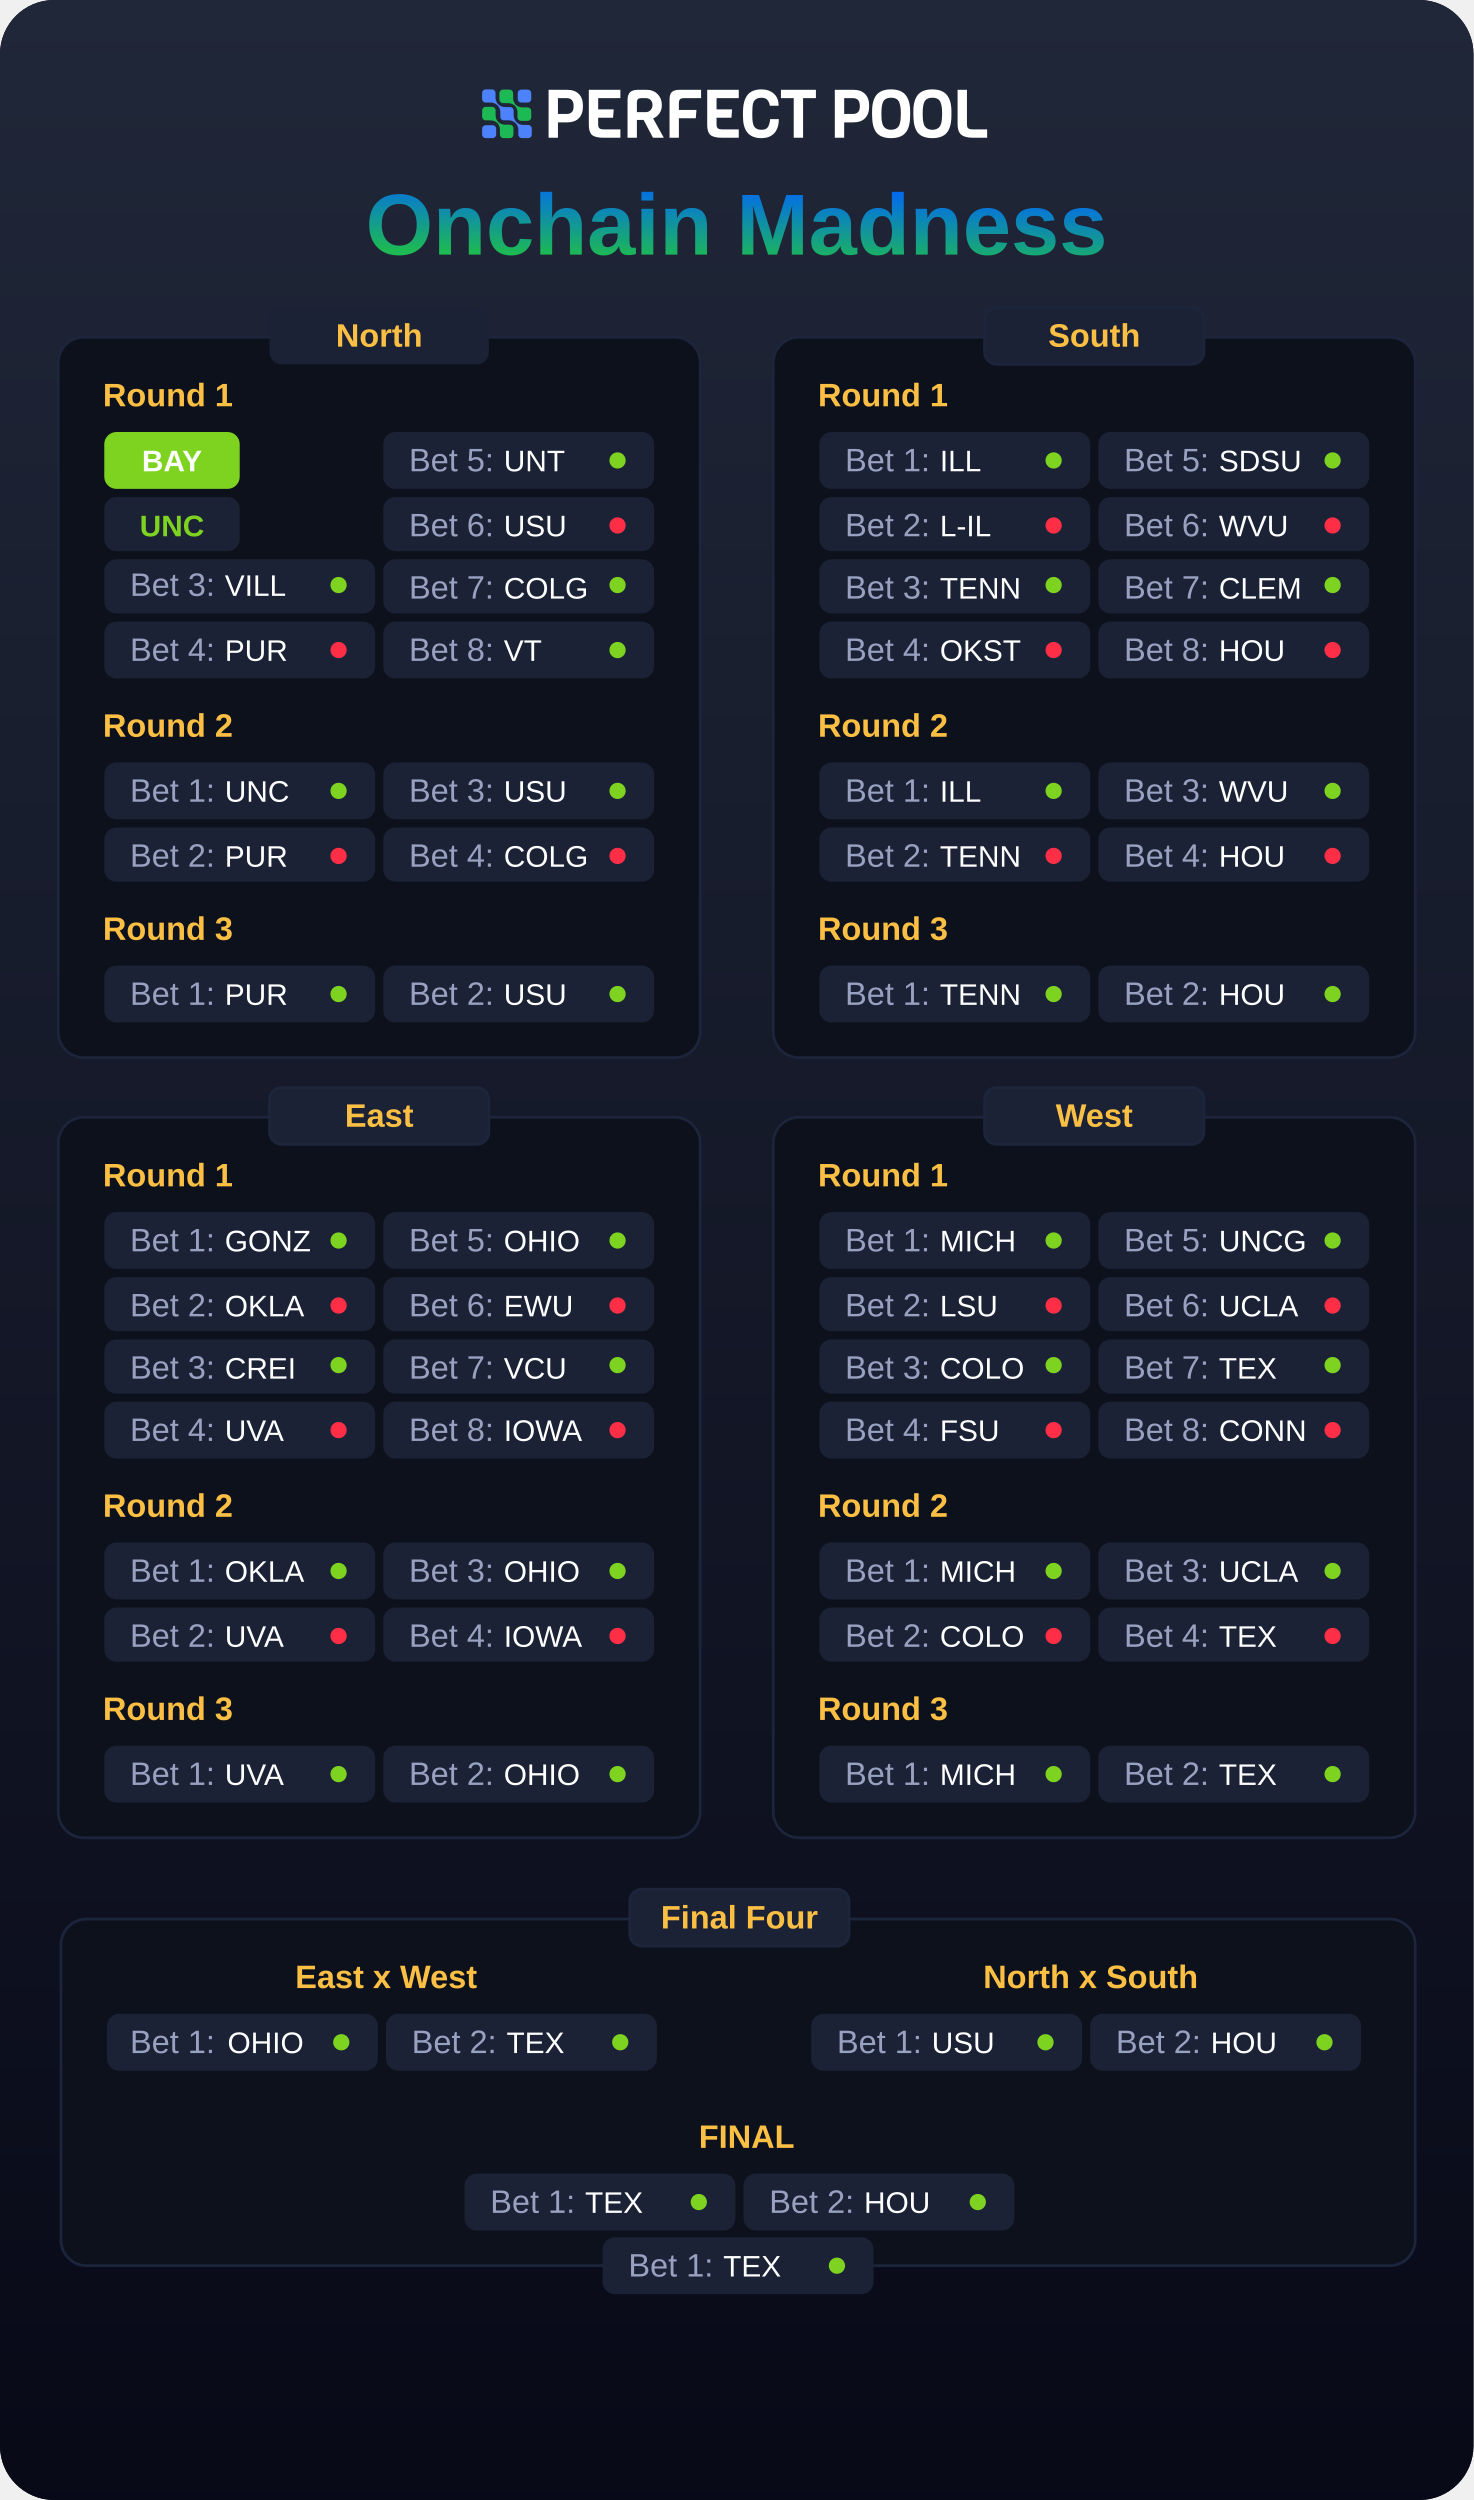
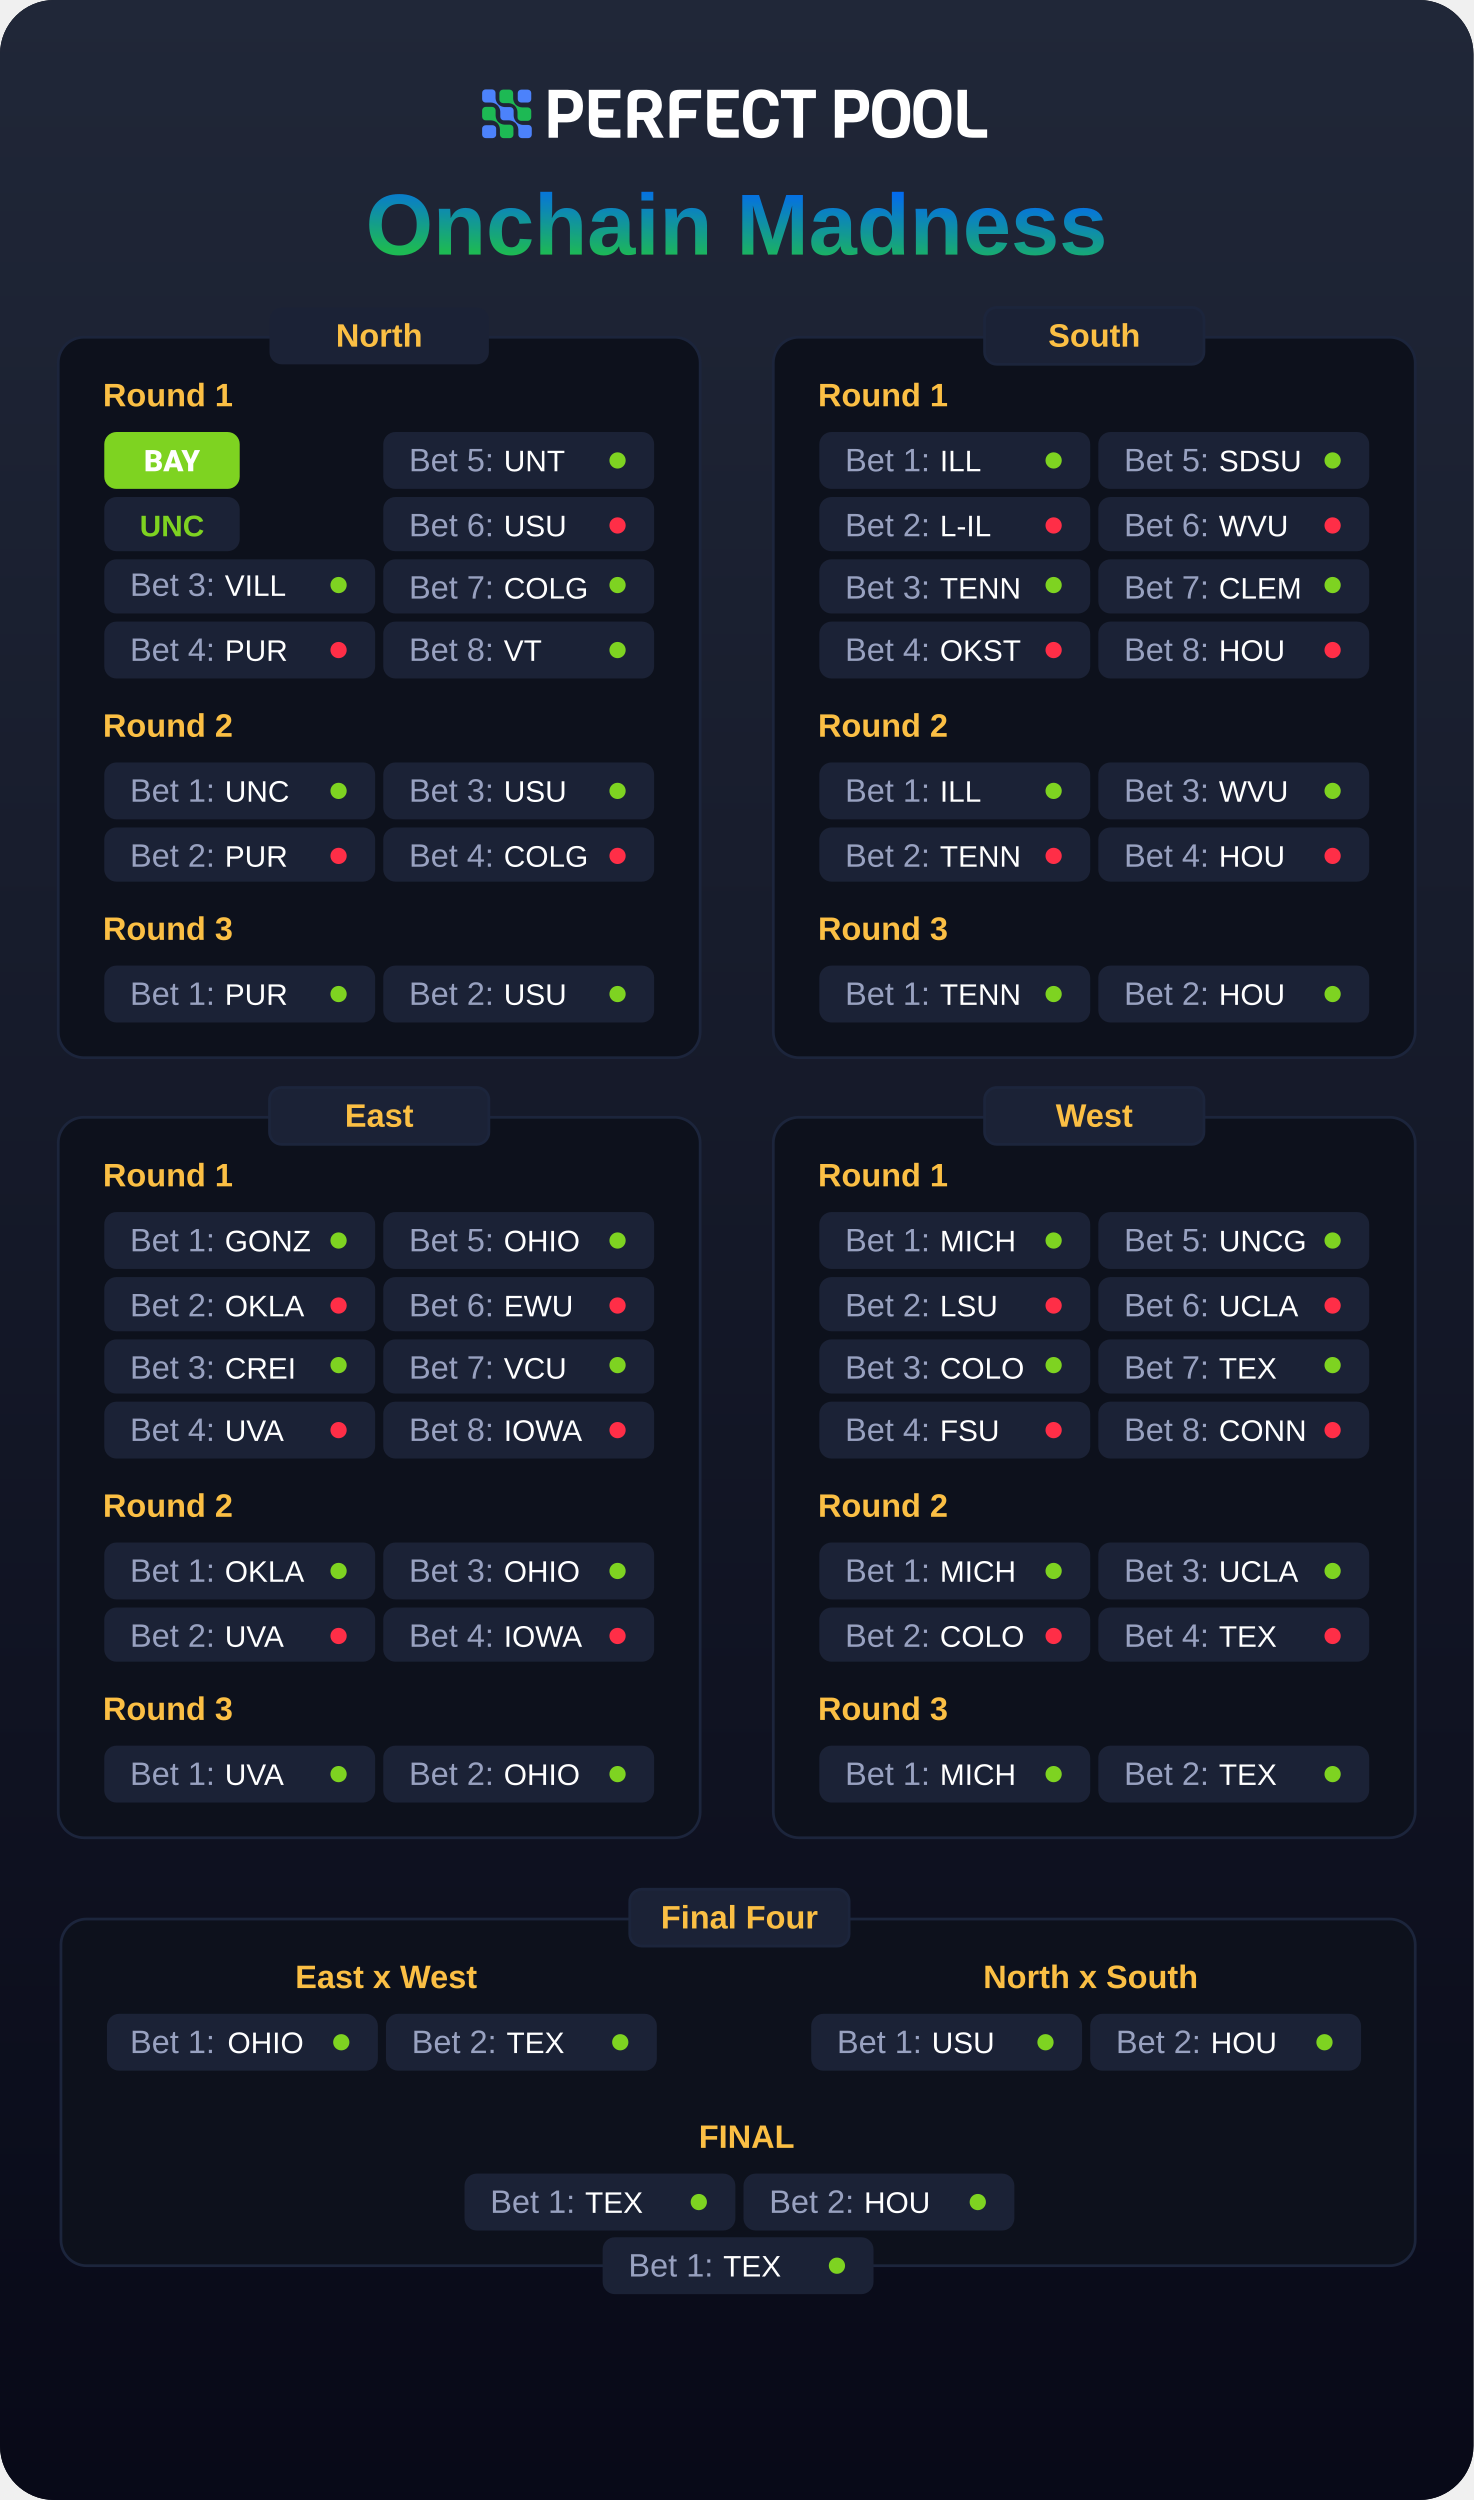
<svg xmlns="http://www.w3.org/2000/svg" width="544" height="923" viewBox="0 0 544 923" fill="none">
  <g clip-path="url(#clip0_630_4283)">
    <rect width="544" height="923" rx="20" fill="#0D111C" />
    <rect width="544" height="967" fill="url(#paint0_linear_630_4283)" />
    <path d="M213.693 34.691C214.72 35.702 215.233 37.193 215.233 39.166C215.233 41.138 214.72 42.638 213.693 43.666C212.683 44.677 211.251 45.182 209.396 45.182H205.993V50.851H202.54V33.149H209.396C211.251 33.149 212.683 33.663 213.693 34.691ZM211.78 39.166C211.78 37.21 210.928 36.232 209.222 36.232H205.993V42.075H209.222C210.05 42.075 210.679 41.851 211.11 41.403C211.557 40.956 211.78 40.21 211.78 39.166Z" fill="white" />
    <path d="M229.042 50.851H222.783C220.796 50.851 219.396 50.511 218.585 49.831C217.79 49.135 217.392 47.917 217.392 46.177V33.149L229.042 33.149V36.232L220.845 36.232V40.384H226.583L226.335 43.467H220.845V45.928C220.845 46.624 221.003 47.105 221.317 47.37C221.632 47.635 222.203 47.768 223.031 47.768H229.042V50.851Z" fill="white" />
    <path d="M245.076 50.851H241.076L237.624 44.287H235.14V50.851H231.687V36.953C231.687 35.627 231.993 34.666 232.606 34.069C233.219 33.456 234.245 33.149 235.686 33.149H238.617C240.373 33.149 241.764 33.688 242.79 34.765C243.834 35.826 244.355 37.177 244.355 38.818C244.355 40.011 244.041 41.047 243.411 41.925C242.799 42.787 242.037 43.384 241.126 43.715L245.076 50.851ZM238.394 41.403C239.122 41.403 239.719 41.155 240.182 40.657C240.662 40.144 240.903 39.514 240.903 38.768C240.903 38.005 240.671 37.392 240.207 36.928C239.76 36.464 239.155 36.232 238.394 36.232H236.68C235.653 36.232 235.14 36.754 235.14 37.798V41.403H238.394Z" fill="white" />
    <path d="M258.844 36.232H252.609C251.881 36.232 251.367 36.373 251.069 36.655C250.788 36.936 250.647 37.425 250.647 38.121V40.583H257.13L256.882 43.666H250.647V50.851H247.194V36.754C247.194 35.445 247.476 34.517 248.039 33.97C248.619 33.423 249.604 33.149 250.995 33.149H258.844V36.232Z" fill="white" />
    <path d="M272.751 50.851H266.491C264.504 50.851 263.104 50.511 262.293 49.831C261.498 49.135 261.101 47.917 261.101 46.177V33.149L272.751 33.149V36.232L264.553 36.232V40.384L270.291 40.384L270.043 43.467H264.553V45.928C264.553 46.624 264.711 47.105 265.025 47.37C265.34 47.635 265.911 47.768 266.739 47.768H272.751V50.851Z" fill="white" />
    <path d="M284.338 43.989H287.542C287.542 46.243 286.979 47.975 285.853 49.185C284.727 50.395 283.137 51 281.084 51C276.563 51 274.302 48.34 274.302 43.019V41.528C274.302 37.334 275.462 34.707 277.78 33.646C278.691 33.215 279.792 33 281.084 33C282.971 33 284.503 33.522 285.679 34.566C286.871 35.594 287.467 37.086 287.467 39.041H284.238C284.056 38.063 283.733 37.326 283.269 36.829C282.806 36.331 282.077 36.083 281.084 36.083C279.924 36.083 279.063 36.447 278.5 37.177C278.103 37.691 277.871 38.569 277.805 39.812C277.772 40.21 277.755 40.748 277.755 41.428V42.969C277.755 44.876 278.02 46.177 278.55 46.873C279.096 47.569 279.941 47.917 281.084 47.917C282.243 47.917 283.038 47.602 283.468 46.972C283.915 46.326 284.205 45.331 284.338 43.989Z" fill="white" />
    <path d="M301.239 36.232H296.495V50.851H293.042V36.232H288.322V33.149H301.239V36.232Z" fill="white" />
    <path d="M319.365 34.691C320.392 35.702 320.905 37.193 320.905 39.166C320.905 41.138 320.392 42.638 319.365 43.666C318.355 44.677 316.922 45.182 315.068 45.182H311.665V50.851H308.212V33.149L315.068 33.149C316.922 33.149 318.355 33.663 319.365 34.691ZM317.452 39.166C317.452 37.21 316.599 36.232 314.894 36.232L311.665 36.232V42.075H314.894C315.722 42.075 316.351 41.851 316.782 41.403C317.229 40.956 317.452 40.21 317.452 39.166Z" fill="white" />
    <path d="M336.031 41.179V42.522C336.031 45.489 335.468 47.644 334.342 48.986C333.232 50.329 331.444 51 328.976 51C326.509 51 324.72 50.329 323.611 48.986C322.518 47.644 321.971 45.464 321.971 42.447V41.155C321.971 38.403 322.526 36.356 323.636 35.014C324.762 33.671 326.534 33 328.951 33C331.386 33 333.174 33.68 334.317 35.039C335.459 36.398 336.031 38.445 336.031 41.179ZM332.578 42.447V41.528C332.578 39.936 332.379 38.669 331.982 37.724C331.518 36.63 330.525 36.083 329.001 36.083C327.461 36.083 326.459 36.63 325.995 37.724C325.615 38.619 325.424 39.887 325.424 41.528V42.447C325.424 44.586 325.722 46.028 326.318 46.773C326.55 47.088 326.89 47.362 327.337 47.594C327.8 47.809 328.347 47.917 328.976 47.917C329.622 47.917 330.169 47.809 330.616 47.594C331.063 47.378 331.41 47.113 331.659 46.798C331.907 46.483 332.098 46.069 332.23 45.555C332.462 44.743 332.578 43.707 332.578 42.447Z" fill="white" />
    <path d="M351.271 41.179V42.522C351.271 45.489 350.708 47.644 349.582 48.986C348.473 50.329 346.684 51 344.217 51C341.749 51 339.961 50.329 338.851 48.986C337.758 47.644 337.212 45.464 337.212 42.447V41.155C337.212 38.403 337.767 36.356 338.876 35.014C340.002 33.671 341.774 33 344.192 33C346.626 33 348.415 33.68 349.557 35.039C350.7 36.398 351.271 38.445 351.271 41.179ZM347.819 42.447V41.528C347.819 39.936 347.62 38.669 347.222 37.724C346.759 36.63 345.765 36.083 344.242 36.083C342.702 36.083 341.7 36.63 341.236 37.724C340.855 38.619 340.665 39.887 340.665 41.528V42.447C340.665 44.586 340.963 46.028 341.559 46.773C341.791 47.088 342.13 47.362 342.577 47.594C343.041 47.809 343.587 47.917 344.217 47.917C344.863 47.917 345.409 47.809 345.856 47.594C346.303 47.378 346.651 47.113 346.899 46.798C347.148 46.483 347.338 46.069 347.471 45.555C347.703 44.743 347.819 43.707 347.819 42.447Z" fill="white" />
    <path d="M364.45 50.851H359.184C357.197 50.851 355.756 50.469 354.862 49.707C353.984 48.928 353.545 47.668 353.545 45.928V33.149H356.998V45.928C356.998 46.624 357.155 47.105 357.47 47.37C357.785 47.635 358.356 47.768 359.184 47.768H364.45V50.851Z" fill="white" />
    <path d="M194.821 33.088H192.468C191.742 33.088 191.153 33.652 191.153 34.348V36.604C191.153 37.3 191.742 37.864 192.468 37.864H194.821C195.547 37.864 196.136 37.3 196.136 36.604V34.348C196.136 33.652 195.547 33.088 194.821 33.088Z" fill="#4C82FB" />
    <path d="M185.715 38.065H187.76C188.607 38.112 189.412 38.439 190.044 38.993L190.121 39.077C190.688 39.696 191.022 40.487 191.066 41.319V43.318C191.066 43.666 191.207 44 191.458 44.247C191.709 44.493 192.049 44.631 192.404 44.631H194.798C195.153 44.631 195.493 44.493 195.744 44.247C195.995 44 196.136 43.666 196.136 43.318V40.968C196.136 40.619 195.995 40.285 195.744 40.039C195.493 39.793 195.153 39.654 194.798 39.654H192.762C191.915 39.61 191.109 39.283 190.478 38.726L190.393 38.65C189.828 38.03 189.494 37.24 189.447 36.409V34.401C189.447 34.053 189.307 33.719 189.056 33.472C188.805 33.226 188.465 33.088 188.11 33.088H185.715C185.361 33.088 185.02 33.226 184.77 33.472C184.519 33.719 184.378 34.053 184.378 34.401V36.752C184.378 37.1 184.519 37.434 184.77 37.68C185.02 37.926 185.361 38.065 185.715 38.065Z" fill="#1DB954" />
    <path d="M195.02 46.128H193.021C192.189 46.076 191.401 45.744 190.79 45.188L190.565 44.967C190.011 44.362 189.684 43.589 189.641 42.776V40.815C189.638 40.475 189.5 40.15 189.255 39.91C189.011 39.669 188.679 39.533 188.333 39.531H186.335C185.51 39.497 184.722 39.185 184.103 38.648L183.879 38.428C183.324 37.823 182.998 37.05 182.954 36.237V34.283C182.954 33.943 182.817 33.617 182.571 33.376C182.326 33.135 181.994 33 181.647 33H179.307C178.961 33 178.628 33.135 178.383 33.376C178.138 33.617 178 33.943 178 34.283V36.58C178 36.921 178.138 37.247 178.383 37.488C178.628 37.728 178.961 37.864 179.307 37.864H181.297C182.138 37.901 182.938 38.225 183.562 38.779L183.787 39C184.34 39.606 184.666 40.379 184.711 41.191V43.153C184.713 43.492 184.852 43.817 185.097 44.058C185.341 44.298 185.673 44.434 186.019 44.436H188.017C188.835 44.486 189.613 44.806 190.224 45.343L190.448 45.564C191.001 46.17 191.327 46.943 191.373 47.755V49.716C191.375 50.056 191.513 50.381 191.758 50.621C192.003 50.862 192.334 50.998 192.68 51H195.028C195.374 50.998 195.705 50.862 195.95 50.621C196.195 50.381 196.333 50.056 196.335 49.716V47.411C196.333 47.07 196.193 46.744 195.947 46.503C195.701 46.263 195.367 46.128 195.02 46.128Z" fill="#4C82FB" />
    <path d="M181.814 46.223H179.367C178.612 46.223 178 46.787 178 47.483V49.739C178 50.435 178.612 51 179.367 51H181.814C182.57 51 183.182 50.435 183.182 49.739V47.483C183.182 46.787 182.57 46.223 181.814 46.223Z" fill="#4C82FB" />
    <path d="M188.244 46.023H186.242C185.41 45.979 184.617 45.651 183.997 45.094L183.914 45.019C183.354 44.395 183.026 43.597 182.984 42.761V40.753C182.98 40.415 182.845 40.091 182.608 39.85C182.371 39.608 182.049 39.467 181.711 39.456H179.315C178.966 39.456 178.632 39.595 178.385 39.841C178.139 40.087 178 40.422 178 40.77V43.12C178 43.469 178.139 43.803 178.385 44.049C178.632 44.295 178.966 44.434 179.315 44.434H181.325C182.157 44.481 182.949 44.808 183.57 45.362L183.646 45.446C184.203 46.065 184.531 46.856 184.575 47.687V49.687C184.575 49.86 184.61 50.031 184.676 50.191C184.743 50.351 184.84 50.496 184.963 50.618C185.086 50.74 185.232 50.837 185.393 50.902C185.553 50.968 185.725 51.001 185.899 51H188.244C188.593 51 188.927 50.861 189.174 50.615C189.421 50.369 189.559 50.035 189.559 49.687V47.336C189.559 46.988 189.421 46.654 189.174 46.407C188.927 46.161 188.593 46.023 188.244 46.023Z" fill="#1DB954" />
    <text font-family="Arial" font-size="32px" font-weight="600" x="135" y="94" fill="url(#paint1_linear_630_4283)">Onchain Madness</text>
    <rect x="21.5" y="124.5" width="237" height="266" rx="9.5" fill="#0D111C" stroke="#1C253C" />
    <rect x="21.5" y="412.5" width="237" height="266" rx="9.5" fill="#0D111C" stroke="#1C253C" />
    <rect x="285.5" y="124.5" width="237" height="266" rx="9.5" fill="#0D111C" stroke="#1C253C" />
    <rect x="285.5" y="412.5" width="237" height="266" rx="9.5" fill="#0D111C" stroke="#1C253C" />
    <rect x="22.5" y="708.5" width="500" height="128" rx="9.5" fill="#0D111C" stroke="#1C253C" />
    <rect x="38.5" y="206.5" width="100" height="20" rx="4.5" fill="#1B2236" />
    <rect x="38.5" y="229.5" width="100" height="21" rx="4.5" fill="#1B2236" />
    <rect x="141.5" y="159.5" width="100" height="21" rx="4.5" fill="#1B2236" />
    <rect x="141.5" y="183.5" width="100" height="20" rx="4.5" fill="#1B2236" />
    <rect x="141.5" y="206.5" width="100" height="20" rx="4.5" fill="#1B2236" />
    <rect x="141.5" y="229.5" width="100" height="21" rx="4.5" fill="#1B2236" />
    <rect x="38.5" y="305.5" width="100" height="20" rx="4.5" fill="#1B2236" />
    <rect x="38.5" y="281.5" width="100" height="21" rx="4.5" fill="#1B2236" />
    <rect x="141.5" y="281.5" width="100" height="21" rx="4.5" fill="#1B2236" />
    <rect x="141.5" y="305.5" width="100" height="20" rx="4.5" fill="#1B2236" />
    <rect x="38.5" y="356.5" width="100" height="21" rx="4.5" fill="#1B2236" />
    <rect x="141.5" y="356.5" width="100" height="21" rx="4.5" fill="#1B2236" />
    <rect x="38.5" y="447.5" width="100" height="21" rx="4.5" fill="#1B2236" />
    <rect x="38.5" y="471.5" width="100" height="20" rx="4.5" fill="#1B2236" />
    <rect x="38.5" y="494.5" width="100" height="20" rx="4.5" fill="#1B2236" />
    <rect x="38.5" y="517.5" width="100" height="21" rx="4.5" fill="#1B2236" />
    <rect x="141.5" y="447.5" width="100" height="21" rx="4.5" fill="#1B2236" />
    <rect x="141.5" y="471.5" width="100" height="20" rx="4.5" fill="#1B2236" />
    <rect x="141.5" y="494.5" width="100" height="20" rx="4.5" fill="#1B2236" />
    <rect x="141.5" y="517.5" width="100" height="21" rx="4.5" fill="#1B2236" />
    <rect x="38.5" y="569.5" width="100" height="21" rx="4.5" fill="#1B2236" />
    <rect x="38.5" y="593.5" width="100" height="20" rx="4.5" fill="#1B2236" />
    <rect x="141.5" y="569.5" width="100" height="21" rx="4.5" fill="#1B2236" />
    <rect x="141.5" y="593.5" width="100" height="20" rx="4.5" fill="#1B2236" />
    <rect x="38.5" y="644.5" width="100" height="21" rx="4.5" fill="#1B2236" />
    <rect x="141.5" y="644.5" width="100" height="21" rx="4.5" fill="#1B2236" />
    <rect x="302.5" y="159.5" width="100" height="21" rx="4.5" fill="#1B2236" />
    <rect x="302.5" y="183.5" width="100" height="20" rx="4.5" fill="#1B2236" />
    <rect x="302.5" y="206.5" width="100" height="20" rx="4.5" fill="#1B2236" />
    <rect x="302.5" y="229.5" width="100" height="21" rx="4.5" fill="#1B2236" />
    <rect x="405.5" y="159.5" width="100" height="21" rx="4.5" fill="#1B2236" />
    <rect x="405.5" y="183.5" width="100" height="20" rx="4.5" fill="#1B2236" />
    <rect x="405.5" y="206.5" width="100" height="20" rx="4.5" fill="#1B2236" />
    <rect x="405.5" y="229.5" width="100" height="21" rx="4.5" fill="#1B2236" />
    <rect x="302.5" y="281.5" width="100" height="21" rx="4.5" fill="#1B2236" />
    <rect x="302.5" y="305.5" width="100" height="20" rx="4.5" fill="#1B2236" />
    <rect x="405.5" y="281.5" width="100" height="21" rx="4.5" fill="#1B2236" />
    <rect x="405.5" y="305.5" width="100" height="20" rx="4.5" fill="#1B2236" />
    <rect x="302.5" y="356.5" width="100" height="21" rx="4.5" fill="#1B2236" />
    <rect x="405.5" y="356.5" width="100" height="21" rx="4.5" fill="#1B2236" />
    <rect x="302.5" y="447.5" width="100" height="21" rx="4.5" fill="#1B2236" />
    <rect x="302.5" y="471.5" width="100" height="20" rx="4.5" fill="#1B2236" />
    <rect x="302.5" y="494.5" width="100" height="20" rx="4.5" fill="#1B2236" />
    <rect x="302.5" y="517.5" width="100" height="21" rx="4.5" fill="#1B2236" />
    <rect x="405.5" y="447.5" width="100" height="21" rx="4.5" fill="#1B2236" />
    <rect x="405.5" y="471.5" width="100" height="20" rx="4.5" fill="#1B2236" />
    <rect x="405.5" y="494.5" width="100" height="20" rx="4.5" fill="#1B2236" />
    <rect x="405.5" y="517.5" width="100" height="21" rx="4.5" fill="#1B2236" />
    <rect x="302.5" y="569.5" width="100" height="21" rx="4.5" fill="#1B2236" />
    <rect x="302.5" y="593.5" width="100" height="20" rx="4.5" fill="#1B2236" />
    <rect x="302.5" y="644.5" width="100" height="21" rx="4.5" fill="#1B2236" />
    <rect x="405.5" y="569.5" width="100" height="21" rx="4.5" fill="#1B2236" />
    <rect x="405.5" y="593.5" width="100" height="20" rx="4.5" fill="#1B2236" />
    <rect x="405.5" y="644.5" width="100" height="21" rx="4.5" fill="#1B2236" />
    <rect x="39.5" y="743.5" width="100" height="21" rx="4.5" fill="#1B2236" />
    <rect x="299.5" y="743.5" width="100" height="21" rx="4.5" fill="#1B2236" />
    <rect x="142.5" y="743.5" width="100" height="21" rx="4.5" fill="#1B2236" />
    <rect x="402.5" y="743.5" width="100" height="21" rx="4.5" fill="#1B2236" />
    <rect x="171.5" y="802.5" width="100" height="21" rx="4.5" fill="#1B2236" />
    <rect x="274.5" y="802.5" width="100" height="21" rx="4.5" fill="#1B2236" />
    <rect x="222.5" y="826" width="100" height="21" rx="4.5" fill="#1B2236" />
    <text font-family="Arial" font-weight="600" font-size="12px" x="38" y="438" fill="#FBBF44">Round 1</text>
    <text font-family="Arial" font-weight="600" font-size="12px" x="38" y="560" fill="#FBBF44">Round 2</text>
    <text font-family="Arial" font-weight="600" font-size="12px" x="38" y="635" fill="#FBBF44">Round 3</text>
    <text font-family="Arial" font-weight="600" font-size="12px" x="38" y="150" fill="#FBBF44">Round 1</text>
    <text font-family="Arial" font-weight="600" font-size="12px" x="38" y="272" fill="#FBBF44">Round 2</text>
    <text font-family="Arial" font-weight="600" font-size="12px" x="38" y="347" fill="#FBBF44">Round 3</text>
    <text font-family="Arial" font-weight="600" font-size="12px" x="302" y="150" fill="#FBBF44">Round 1</text>
    <text font-family="Arial" font-weight="600" font-size="12px" x="302" y="272" fill="#FBBF44">Round 2</text>
    <text font-family="Arial" font-weight="600" font-size="12px" x="302" y="347" fill="#FBBF44">Round 3</text>
    <text font-family="Arial" font-weight="600" font-size="12px" x="302" y="438" fill="#FBBF44">Round 1</text>
    <text font-family="Arial" font-weight="600" font-size="12px" x="302" y="560" fill="#FBBF44">Round 2</text>
    <text font-family="Arial" font-weight="600" font-size="12px" x="302" y="635" fill="#FBBF44">Round 3</text>
    <text font-family="Arial" font-weight="600" font-size="12px" x="109" y="734" fill="#FBBF44">East x West</text>
    <text font-family="Arial" font-weight="600" font-size="12px" x="363" y="734" fill="#FBBF44">North x South</text>
    <text font-family="Arial" font-weight="600" font-size="12px" x="258" y="793" fill="#FBBF44">FINAL</text>
    <rect x="99.5" y="113.5" width="81" height="21" rx="4.5" fill="#1B2236" />
    <text style="font-size:12px;fill:#FBBF44;font-family:Arial;font-weight:600" text-anchor="middle" x="140" y="128" fill="#FBBF44">North</text>
    <rect x="99.5" y="401.5" width="81" height="21" rx="4.5" fill="#1B2236" stroke="#1C253C" />
    <text style="font-size:12px;fill:#FBBF44;font-family:Arial;font-weight:600" text-anchor="middle" x="140" y="416" fill="#FBBF44">East</text>
    <rect x="363.5" y="113.5" width="81" height="21" rx="4.5" fill="#1B2236" stroke="#1C253C" />
    <text style="font-size:12px;fill:#FBBF44;font-family:Arial;font-weight:600" text-anchor="middle" x="404" y="128" fill="#FBBF44">South</text>
    <rect x="363.5" y="401.5" width="81" height="21" rx="4.5" fill="#1B2236" stroke="#1C253C" />
    <text style="font-size:12px;fill:#FBBF44;font-family:Arial;font-weight:600" text-anchor="middle" x="404" y="416" fill="#FBBF44">West</text>
    <rect x="232.5" y="697.5" width="81" height="21" rx="4.5" fill="#1B2236" stroke="#1C253C" />
    <text style="font-size:12px;fill:#FBBF44;font-family:Arial;font-weight:600" text-anchor="middle" x="273" y="712" fill="#FBBF44">Final Four</text>
  </g>
  <g clip-path="url(#clip0_630_4283)">
    <rect x="38.5" y="159.5" width="50" height="21" rx="4.5" fill="#7ED321" />
-     <text style="font-size:11px;fill:white;font-family:Arial;font-weight:900" text-anchor="middle" x="63.5" y="174">BAY</text>
+     <text style="font-size:11px;fill:white;font-family:Roboto;font-weight:900" text-anchor="middle" x="63.5" y="174">BAY</text>
    <rect x="38.5" y="183.5" width="50" height="20" rx="4.5" fill="#1B2236" />
    <text font-family="Arial" font-weight="900" text-anchor="middle" font-size="11px" x="63.5" y="198" fill="#7ED321">UNC</text>
    <text font-family="Arial" font-size="12px" x="48" y="220" fill="#98A1C0">Bet 3:</text>
    <text font-family="Arial" font-size="11px" x="83" y="220" fill="white">VILL</text>
    <circle cx="125" cy="216" r="3" fill="#7ED321" />
    <text font-family="Arial" font-size="12px" x="48" y="244" fill="#98A1C0">Bet 4:</text>
    <text font-family="Arial" font-size="11px" x="83" y="244" fill="white">PUR</text>
    <circle cx="125" cy="240" r="3" fill="#FF2E47" />
    <text font-family="Arial" font-size="12px" x="151" y="174" fill="#98A1C0">Bet 5:</text>
    <text font-family="Arial" font-size="11px" x="186" y="174" fill="white">UNT</text>
    <circle cx="228" cy="170" r="3" fill="#7ED321" />
    <text font-family="Arial" font-size="12px" x="151" y="198" fill="#98A1C0">Bet 6:</text>
    <text font-family="Arial" font-size="11px" x="186" y="198" fill="white">USU</text>
    <circle cx="228" cy="194" r="3" fill="#FF2E47" />
    <text font-family="Arial" font-size="12px" x="151" y="221" fill="#98A1C0">Bet 7:</text>
    <text font-family="Arial" font-size="11px" x="186" y="221" fill="white">COLG</text>
    <circle cx="228" cy="216" r="3" fill="#7ED321" />
    <text font-family="Arial" font-size="12px" x="151" y="244" fill="#98A1C0">Bet 8:</text>
    <text font-family="Arial" font-size="11px" x="186" y="244" fill="white">VT</text>
    <circle cx="228" cy="240" r="3" fill="#7ED321" />
    <text font-family="Arial" font-size="12px" x="48" y="320" fill="#98A1C0">Bet 2:</text>
    <text font-family="Arial" font-size="11px" x="83" y="320" fill="white">PUR</text>
    <circle cx="125" cy="316" r="3" fill="#FF2E47" />
    <text font-family="Arial" font-size="12px" x="48" y="296" fill="#98A1C0">Bet 1:</text>
    <text font-family="Arial" font-size="11px" x="83" y="296" fill="white">UNC</text>
    <circle cx="125" cy="292" r="3" fill="#7ED321" />
    <text font-family="Arial" font-size="12px" x="151" y="296" fill="#98A1C0">Bet 3:</text>
    <text font-family="Arial" font-size="11px" x="186" y="296" fill="white">USU</text>
    <circle cx="228" cy="292" r="3" fill="#7ED321" />
    <text font-family="Arial" font-size="12px" x="151" y="320" fill="#98A1C0">Bet 4:</text>
    <text font-family="Arial" font-size="11px" x="186" y="320" fill="white">COLG</text>
    <circle cx="228" cy="316" r="3" fill="#FF2E47" />
    <text font-family="Arial" font-size="12px" x="48" y="371" fill="#98A1C0">Bet 1:</text>
    <text font-family="Arial" font-size="11px" x="83" y="371" fill="white">PUR</text>
    <circle cx="125" cy="367" r="3" fill="#7ED321" />
    <text font-family="Arial" font-size="12px" x="151" y="371" fill="#98A1C0">Bet 2:</text>
    <text font-family="Arial" font-size="11px" x="186" y="371" fill="white">USU</text>
    <circle cx="228" cy="367" r="3" fill="#7ED321" />
    <text font-family="Arial" font-size="12px" x="48" y="462" fill="#98A1C0">Bet 1:</text>
    <text font-family="Arial" font-size="11px" x="83" y="462" fill="white">GONZ</text>
    <circle cx="125" cy="458" r="3" fill="#7ED321" />
    <text font-family="Arial" font-size="12px" x="48" y="486" fill="#98A1C0">Bet 2:</text>
    <text font-family="Arial" font-size="11px" x="83" y="486" fill="white">OKLA</text>
    <circle cx="125" cy="482" r="3" fill="#FF2E47" />
    <text font-family="Arial" font-size="12px" x="48" y="509" fill="#98A1C0">Bet 3:</text>
    <text font-family="Arial" font-size="11px" x="83" y="509" fill="white">CREI</text>
    <circle cx="125" cy="504" r="3" fill="#7ED321" />
    <text font-family="Arial" font-size="12px" x="48" y="532" fill="#98A1C0">Bet 4:</text>
    <text font-family="Arial" font-size="11px" x="83" y="532" fill="white">UVA</text>
    <circle cx="125" cy="528" r="3" fill="#FF2E47" />
    <text font-family="Arial" font-size="12px" x="151" y="462" fill="#98A1C0">Bet 5:</text>
    <text font-family="Arial" font-size="11px" x="186" y="462" fill="white">OHIO</text>
    <circle cx="228" cy="458" r="3" fill="#7ED321" />
    <text font-family="Arial" font-size="12px" x="151" y="486" fill="#98A1C0">Bet 6:</text>
    <text font-family="Arial" font-size="11px" x="186" y="486" fill="white">EWU</text>
    <circle cx="228" cy="482" r="3" fill="#FF2E47" />
    <text font-family="Arial" font-size="12px" x="151" y="509" fill="#98A1C0">Bet 7:</text>
    <text font-family="Arial" font-size="11px" x="186" y="509" fill="white">VCU</text>
    <circle cx="228" cy="504" r="3" fill="#7ED321" />
    <text font-family="Arial" font-size="12px" x="151" y="532" fill="#98A1C0">Bet 8:</text>
    <text font-family="Arial" font-size="11px" x="186" y="532" fill="white">IOWA</text>
    <circle cx="228" cy="528" r="3" fill="#FF2E47" />
    <text font-family="Arial" font-size="12px" x="48" y="584" fill="#98A1C0">Bet 1:</text>
    <text font-family="Arial" font-size="11px" x="83" y="584" fill="white">OKLA</text>
    <circle cx="125" cy="580" r="3" fill="#7ED321" />
    <text font-family="Arial" font-size="12px" x="48" y="608" fill="#98A1C0">Bet 2:</text>
    <text font-family="Arial" font-size="11px" x="83" y="608" fill="white">UVA</text>
    <circle cx="125" cy="604" r="3" fill="#FF2E47" />
    <text font-family="Arial" font-size="12px" x="151" y="584" fill="#98A1C0">Bet 3:</text>
    <text font-family="Arial" font-size="11px" x="186" y="584" fill="white">OHIO</text>
    <circle cx="228" cy="580" r="3" fill="#7ED321" />
    <text font-family="Arial" font-size="12px" x="151" y="608" fill="#98A1C0">Bet 4:</text>
    <text font-family="Arial" font-size="11px" x="186" y="608" fill="white">IOWA</text>
    <circle cx="228" cy="604" r="3" fill="#FF2E47" />
    <text font-family="Arial" font-size="12px" x="48" y="659" fill="#98A1C0">Bet 1:</text>
    <text font-family="Arial" font-size="11px" x="83" y="659" fill="white">UVA</text>
    <circle cx="125" cy="655" r="3" fill="#7ED321" />
    <text font-family="Arial" font-size="12px" x="151" y="659" fill="#98A1C0">Bet 2:</text>
    <text font-family="Arial" font-size="11px" x="186" y="659" fill="white">OHIO</text>
    <circle cx="228" cy="655" r="3" fill="#7ED321" />
    <text font-family="Arial" font-size="12px" x="312" y="174" fill="#98A1C0">Bet 1:</text>
    <text font-family="Arial" font-size="11px" x="347" y="174" fill="white">ILL</text>
    <circle cx="389" cy="170" r="3" fill="#7ED321" />
    <text font-family="Arial" font-size="12px" x="312" y="198" fill="#98A1C0">Bet 2:</text>
    <text font-family="Arial" font-size="11px" x="347" y="198" fill="white">L-IL</text>
    <circle cx="389" cy="194" r="3" fill="#FF2E47" />
    <text font-family="Arial" font-size="12px" x="312" y="221" fill="#98A1C0">Bet 3:</text>
    <text font-family="Arial" font-size="11px" x="347" y="221" fill="white">TENN</text>
    <circle cx="389" cy="216" r="3" fill="#7ED321" />
    <text font-family="Arial" font-size="12px" x="312" y="244" fill="#98A1C0">Bet 4:</text>
    <text font-family="Arial" font-size="11px" x="347" y="244" fill="white">OKST</text>
    <circle cx="389" cy="240" r="3" fill="#FF2E47" />
    <text font-family="Arial" font-size="12px" x="415" y="174" fill="#98A1C0">Bet 5:</text>
    <text font-family="Arial" font-size="11px" x="450" y="174" fill="white">SDSU</text>
    <circle cx="492" cy="170" r="3" fill="#7ED321" />
    <text font-family="Arial" font-size="12px" x="415" y="198" fill="#98A1C0">Bet 6:</text>
    <text font-family="Arial" font-size="11px" x="450" y="198" fill="white">WVU</text>
    <circle cx="492" cy="194" r="3" fill="#FF2E47" />
    <text font-family="Arial" font-size="12px" x="415" y="221" fill="#98A1C0">Bet 7:</text>
    <text font-family="Arial" font-size="11px" x="450" y="221" fill="white">CLEM</text>
    <circle cx="492" cy="216" r="3" fill="#7ED321" />
    <text font-family="Arial" font-size="12px" x="415" y="244" fill="#98A1C0">Bet 8:</text>
    <text font-family="Arial" font-size="11px" x="450" y="244" fill="white">HOU</text>
    <circle cx="492" cy="240" r="3" fill="#FF2E47" />
    <text font-family="Arial" font-size="12px" x="312" y="296" fill="#98A1C0">Bet 1:</text>
    <text font-family="Arial" font-size="11px" x="347" y="296" fill="white">ILL</text>
    <circle cx="389" cy="292" r="3" fill="#7ED321" />
    <text font-family="Arial" font-size="12px" x="312" y="320" fill="#98A1C0">Bet 2:</text>
    <text font-family="Arial" font-size="11px" x="347" y="320" fill="white">TENN</text>
    <circle cx="389" cy="316" r="3" fill="#FF2E47" />
    <text font-family="Arial" font-size="12px" x="415" y="296" fill="#98A1C0">Bet 3:</text>
    <text font-family="Arial" font-size="11px" x="450" y="296" fill="white">WVU</text>
    <circle cx="492" cy="292" r="3" fill="#7ED321" />
    <text font-family="Arial" font-size="12px" x="415" y="320" fill="#98A1C0">Bet 4:</text>
    <text font-family="Arial" font-size="11px" x="450" y="320" fill="white">HOU</text>
    <circle cx="492" cy="316" r="3" fill="#FF2E47" />
    <text font-family="Arial" font-size="12px" x="312" y="371" fill="#98A1C0">Bet 1:</text>
    <text font-family="Arial" font-size="11px" x="347" y="371" fill="white">TENN</text>
    <circle cx="389" cy="367" r="3" fill="#7ED321" />
    <text font-family="Arial" font-size="12px" x="415" y="371" fill="#98A1C0">Bet 2:</text>
    <text font-family="Arial" font-size="11px" x="450" y="371" fill="white">HOU</text>
    <circle cx="492" cy="367" r="3" fill="#7ED321" />
    <text font-family="Arial" font-size="12px" x="312" y="462" fill="#98A1C0">Bet 1:</text>
    <text font-family="Arial" font-size="11px" x="347" y="462" fill="white">MICH</text>
    <circle cx="389" cy="458" r="3" fill="#7ED321" />
    <text font-family="Arial" font-size="12px" x="312" y="486" fill="#98A1C0">Bet 2:</text>
    <text font-family="Arial" font-size="11px" x="347" y="486" fill="white">LSU</text>
    <circle cx="389" cy="482" r="3" fill="#FF2E47" />
    <text font-family="Arial" font-size="12px" x="312" y="509" fill="#98A1C0">Bet 3:</text>
    <text font-family="Arial" font-size="11px" x="347" y="509" fill="white">COLO</text>
    <circle cx="389" cy="504" r="3" fill="#7ED321" />
    <text font-family="Arial" font-size="12px" x="312" y="532" fill="#98A1C0">Bet 4:</text>
    <text font-family="Arial" font-size="11px" x="347" y="532" fill="white">FSU</text>
    <circle cx="389" cy="528" r="3" fill="#FF2E47" />
    <text font-family="Arial" font-size="12px" x="415" y="462" fill="#98A1C0">Bet 5:</text>
    <text font-family="Arial" font-size="11px" x="450" y="462" fill="white">UNCG</text>
    <circle cx="492" cy="458" r="3" fill="#7ED321" />
    <text font-family="Arial" font-size="12px" x="415" y="486" fill="#98A1C0">Bet 6:</text>
    <text font-family="Arial" font-size="11px" x="450" y="486" fill="white">UCLA</text>
    <circle cx="492" cy="482" r="3" fill="#FF2E47" />
    <text font-family="Arial" font-size="12px" x="415" y="509" fill="#98A1C0">Bet 7:</text>
    <text font-family="Arial" font-size="11px" x="450" y="509" fill="white">TEX</text>
    <circle cx="492" cy="504" r="3" fill="#7ED321" />
    <text font-family="Arial" font-size="12px" x="415" y="532" fill="#98A1C0">Bet 8:</text>
    <text font-family="Arial" font-size="11px" x="450" y="532" fill="white">CONN</text>
    <circle cx="492" cy="528" r="3" fill="#FF2E47" />
    <text font-family="Arial" font-size="12px" x="312" y="584" fill="#98A1C0">Bet 1:</text>
    <text font-family="Arial" font-size="11px" x="347" y="584" fill="white">MICH</text>
    <circle cx="389" cy="580" r="3" fill="#7ED321" />
    <text font-family="Arial" font-size="12px" x="312" y="608" fill="#98A1C0">Bet 2:</text>
    <text font-family="Arial" font-size="11px" x="347" y="608" fill="white">COLO</text>
    <circle cx="389" cy="604" r="3" fill="#FF2E47" />
    <text font-family="Arial" font-size="12px" x="415" y="584" fill="#98A1C0">Bet 3:</text>
    <text font-family="Arial" font-size="11px" x="450" y="584" fill="white">UCLA</text>
    <circle cx="492" cy="580" r="3" fill="#7ED321" />
    <text font-family="Arial" font-size="12px" x="415" y="608" fill="#98A1C0">Bet 4:</text>
    <text font-family="Arial" font-size="11px" x="450" y="608" fill="white">TEX</text>
    <circle cx="492" cy="604" r="3" fill="#FF2E47" />
    <text font-family="Arial" font-size="12px" x="312" y="659" fill="#98A1C0">Bet 1:</text>
    <text font-family="Arial" font-size="11px" x="347" y="659" fill="white">MICH</text>
    <circle cx="389" cy="655" r="3" fill="#7ED321" />
    <text font-family="Arial" font-size="12px" x="415" y="659" fill="#98A1C0">Bet 2:</text>
    <text font-family="Arial" font-size="11px" x="450" y="659" fill="white">TEX</text>
    <circle cx="492" cy="655" r="3" fill="#7ED321" />
    <text font-family="Arial" font-size="12px" x="48" y="758" fill="#98A1C0">Bet 1:</text>
    <text font-family="Arial" font-size="11px" x="84" y="758" fill="white">OHIO</text>
    <circle cx="126" cy="754" r="3" fill="#7ED321" />
    <text font-family="Arial" font-size="12px" x="309" y="758" fill="#98A1C0">Bet 1:</text>
    <text font-family="Arial" font-size="11px" x="344" y="758" fill="white">USU</text>
    <circle cx="386" cy="754" r="3" fill="#7ED321" />
    <text font-family="Arial" font-size="12px" x="152" y="758" fill="#98A1C0">Bet 2:</text>
    <text font-family="Arial" font-size="11px" x="187" y="758" fill="white">TEX</text>
    <circle cx="229" cy="754" r="3" fill="#7ED321" />
    <text font-family="Arial" font-size="12px" x="412" y="758" fill="#98A1C0">Bet 2:</text>
    <text font-family="Arial" font-size="11px" x="447" y="758" fill="white">HOU</text>
    <circle cx="489" cy="754" r="3" fill="#7ED321" />
    <text font-family="Arial" font-size="12px" x="181" y="817" fill="#98A1C0">Bet 1:</text>
    <text font-family="Arial" font-size="11px" x="216" y="817" fill="white">TEX</text>
    <circle cx="258" cy="813" r="3" fill="#7ED321" />
    <text font-family="Arial" font-size="12px" x="284" y="817" fill="#98A1C0">Bet 2:</text>
    <text font-family="Arial" font-size="11px" x="319" y="817" fill="white">HOU</text>
    <circle cx="361" cy="813" r="3" fill="#7ED321" />
    <text font-family="Arial" font-size="12px" x="232" y="840.5" fill="#98A1C0">Bet 1:</text>
    <text font-family="Arial" font-size="11px" x="267" y="840.5" fill="white">TEX</text>
    <circle cx="309" cy="836.5" r="3" fill="#7ED321" />
  </g>
  <defs>
    <linearGradient id="paint0_linear_630_4283" x1="272" y1="0" x2="272" y2="967" gradientUnits="userSpaceOnUse">
      <stop stop-color="#202738" />
      <stop offset="1" stop-color="#070816" />
    </linearGradient>
    <linearGradient id="paint1_linear_630_4283" x1="133" y1="95" x2="134.024" y2="62.297" gradientUnits="userSpaceOnUse">
      <stop offset="0.1" stop-color="#1DB954" />
      <stop offset="1" stop-color="#0062FF" />
    </linearGradient>
    <clipPath id="clip0_630_4283">
      <rect width="544" height="923" rx="20" fill="white" />
    </clipPath>
  </defs>
</svg>
